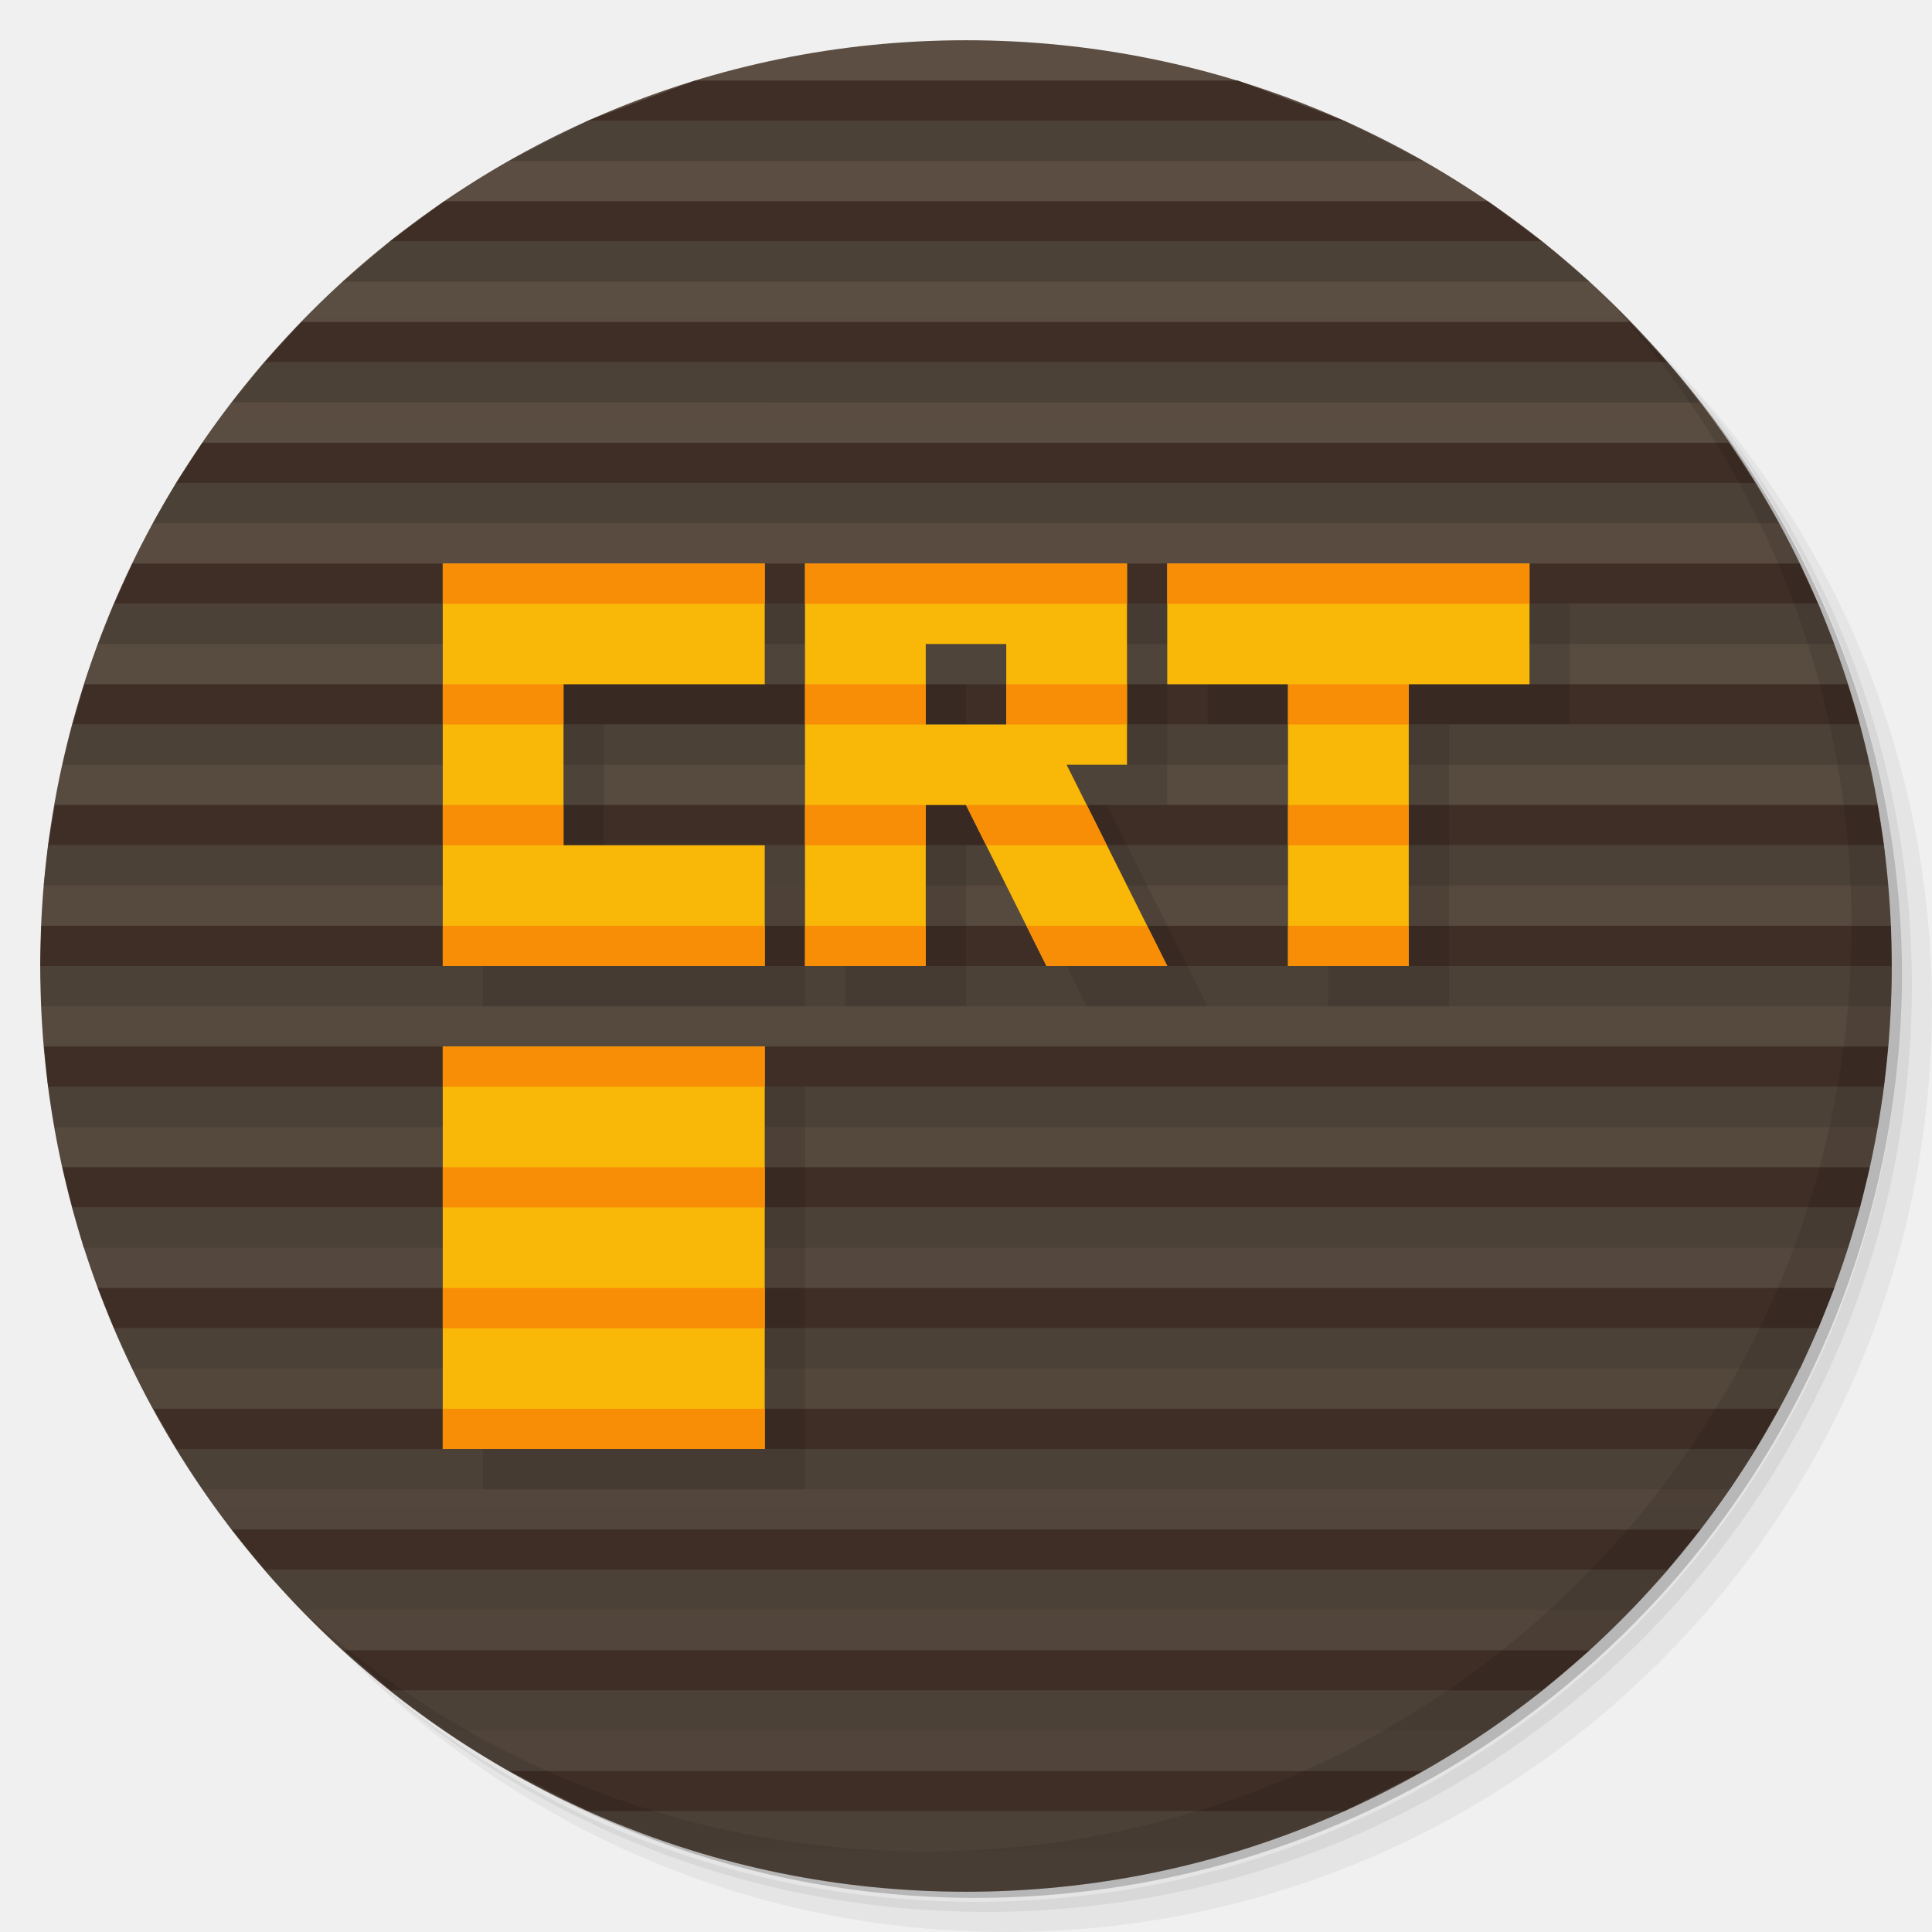
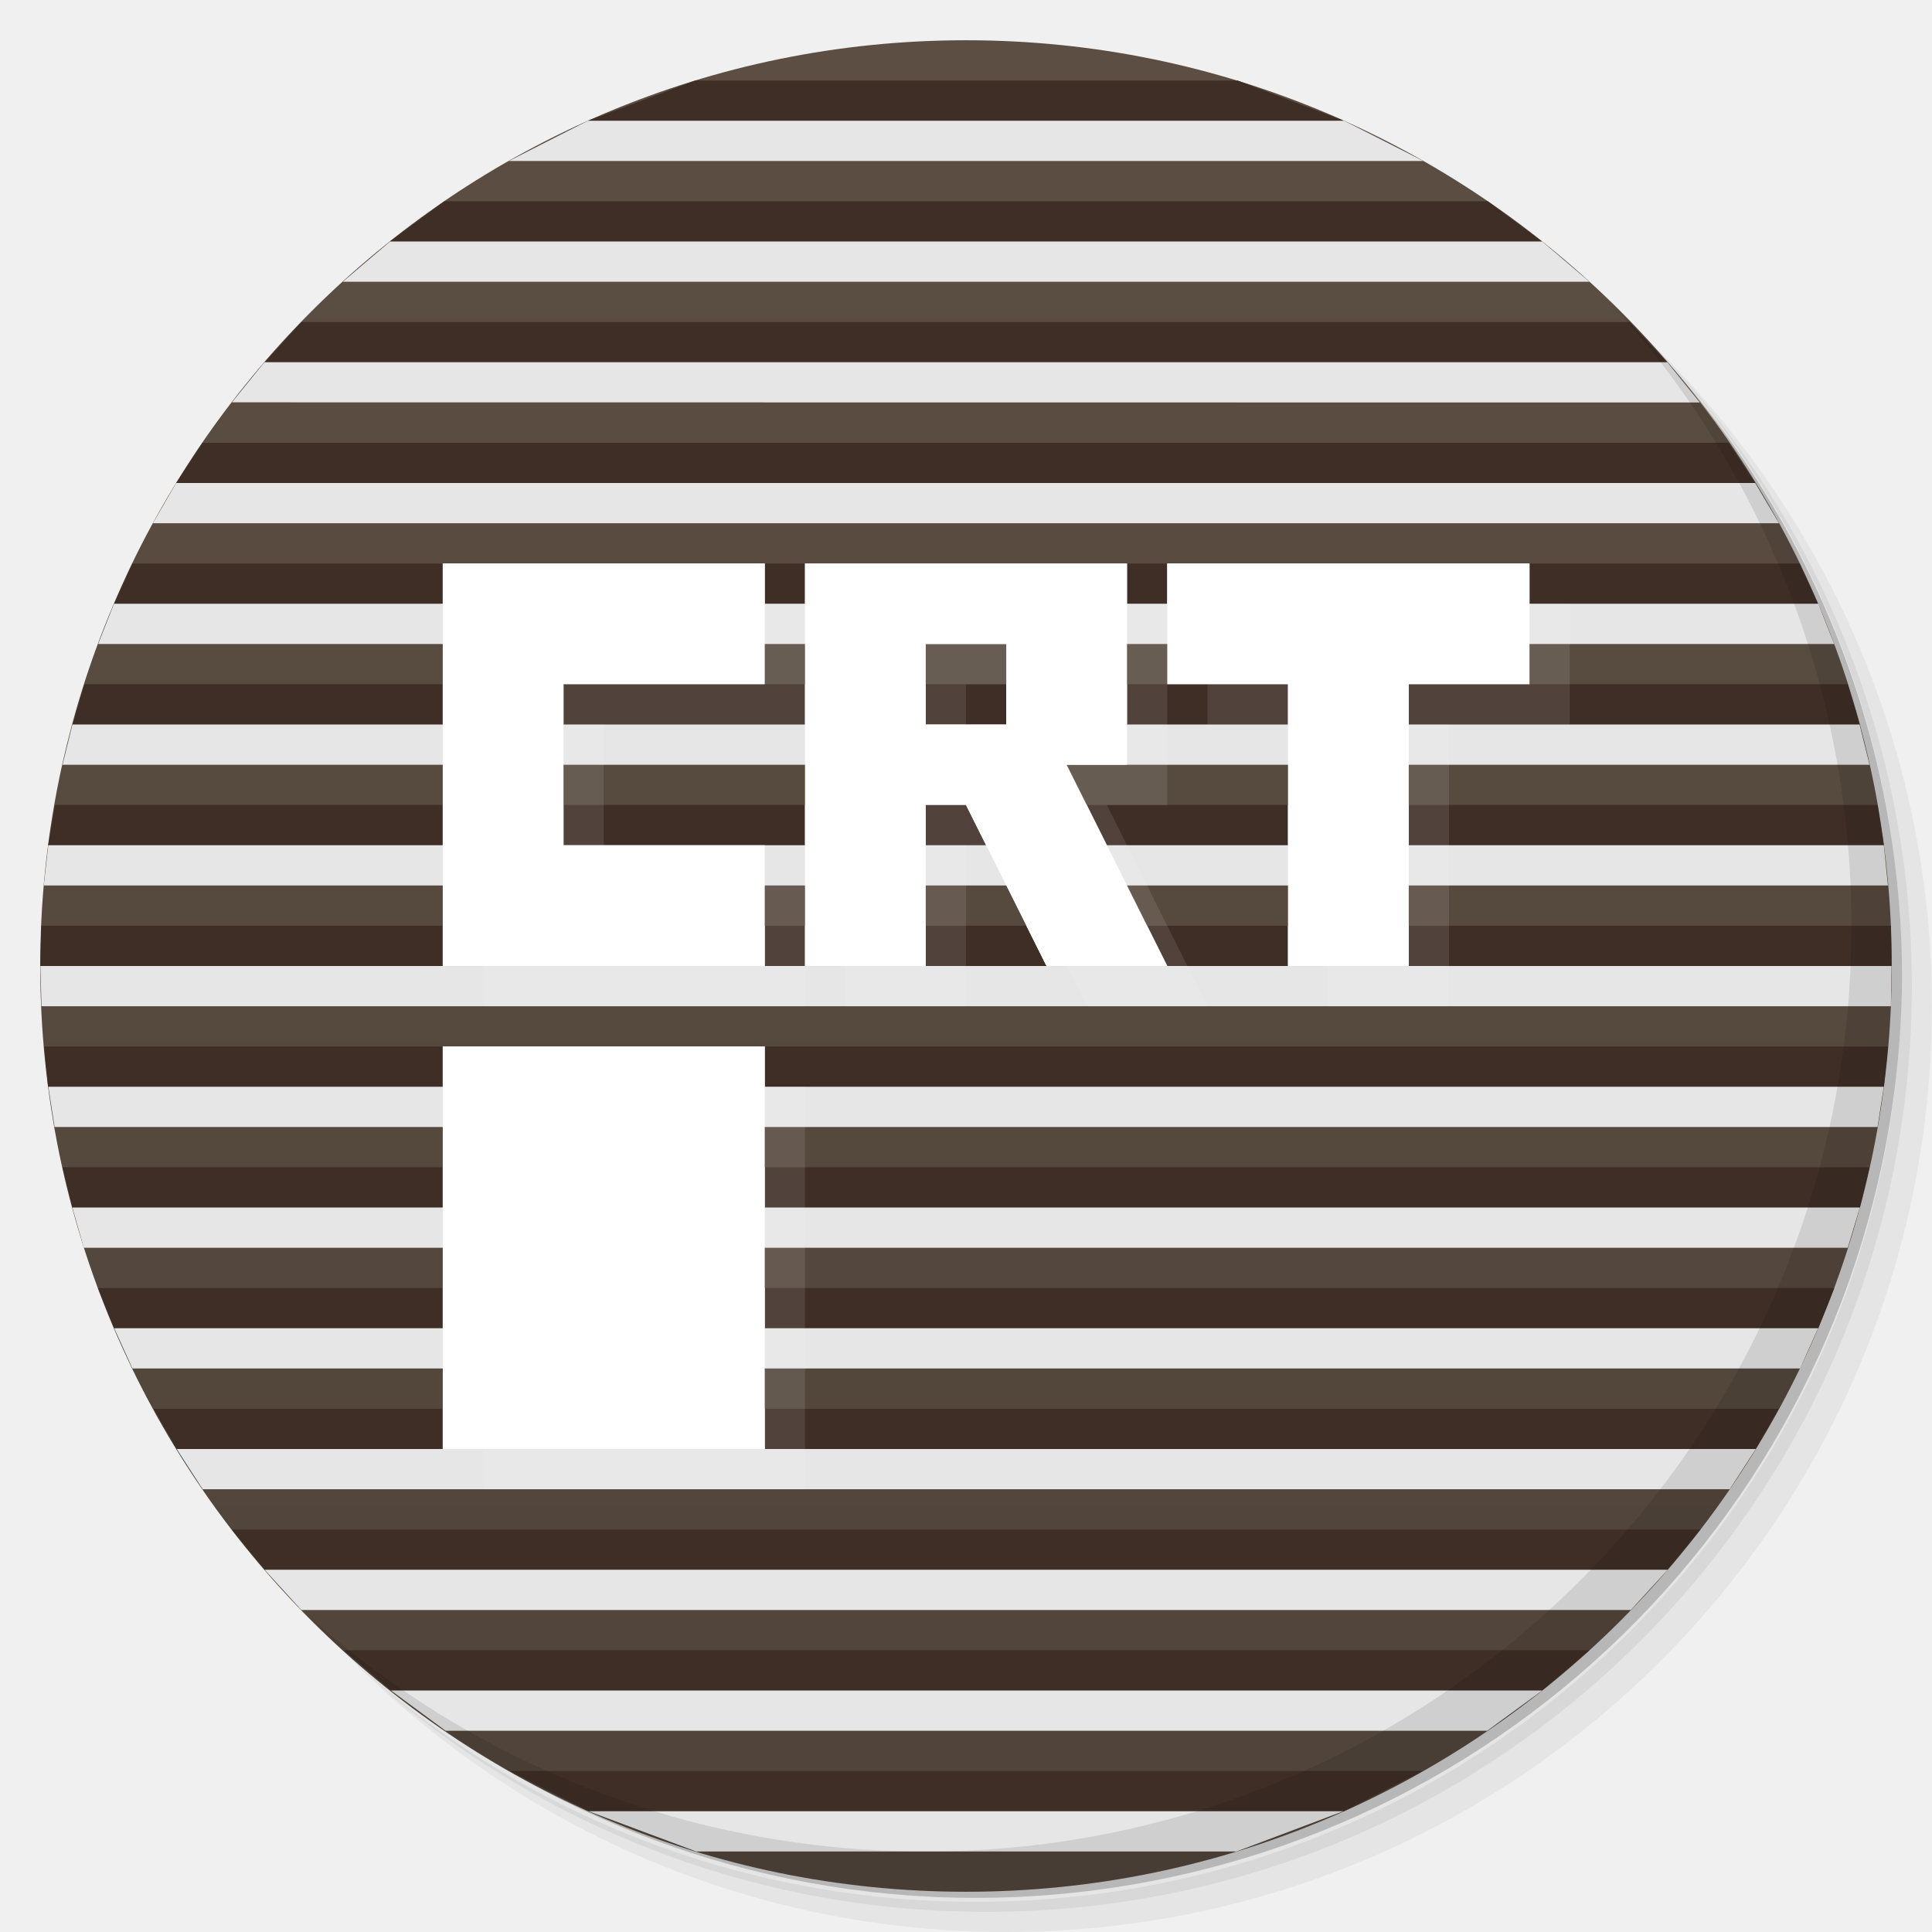
- <svg xmlns="http://www.w3.org/2000/svg" viewBox="0 0 48 48">
-   <defs>
+ <svg xmlns="http://www.w3.org/2000/svg" viewBox="0 0 48 48" id="svg2" version="1.1">
+   <defs id="defs4">
    <linearGradient id="linearGradient3046" y1="1" x2="0" y2="47" gradientUnits="userSpaceOnUse">
-       <stop style="stop-color:#5c4e42;stop-opacity:1" />
-       <stop offset="1" style="stop-color:#50443a;stop-opacity:1" />
+       <stop style="stop-color:#5c4e42;stop-opacity:1" id="stop7" />
+       <stop offset="1" style="stop-color:#50443a;stop-opacity:1" id="stop9" />
    </linearGradient>
  </defs>
-   <g>
-     <path d="m 36.31 5 c 5.859 4.062 9.688 10.831 9.688 18.5 c 0 12.426 -10.07 22.5 -22.5 22.5 c -7.669 0 -14.438 -3.828 -18.5 -9.688 c 1.037 1.822 2.306 3.499 3.781 4.969 c 4.085 3.712 9.514 5.969 15.469 5.969 c 12.703 0 23 -10.298 23 -23 c 0 -5.954 -2.256 -11.384 -5.969 -15.469 c -1.469 -1.475 -3.147 -2.744 -4.969 -3.781 z m 4.969 3.781 c 3.854 4.113 6.219 9.637 6.219 15.719 c 0 12.703 -10.297 23 -23 23 c -6.081 0 -11.606 -2.364 -15.719 -6.219 c 4.16 4.144 9.883 6.719 16.219 6.719 c 12.703 0 23 -10.298 23 -23 c 0 -6.335 -2.575 -12.06 -6.719 -16.219 z" style="opacity:0.05" />
-     <path d="m 41.28 8.781 c 3.712 4.085 5.969 9.514 5.969 15.469 c 0 12.703 -10.297 23 -23 23 c -5.954 0 -11.384 -2.256 -15.469 -5.969 c 4.113 3.854 9.637 6.219 15.719 6.219 c 12.703 0 23 -10.298 23 -23 c 0 -6.081 -2.364 -11.606 -6.219 -15.719 z" style="opacity:0.1" />
-     <path d="m 31.25 2.375 c 8.615 3.154 14.75 11.417 14.75 21.13 c 0 12.426 -10.07 22.5 -22.5 22.5 c -9.708 0 -17.971 -6.135 -21.12 -14.75 a 23 23 0 0 0 44.875 -7 a 23 23 0 0 0 -16 -21.875 z" style="opacity:0.2" />
+   <g id="g11">
+     <path d="m 36.31 5 c 5.859 4.062 9.688 10.831 9.688 18.5 c 0 12.426 -10.07 22.5 -22.5 22.5 c -7.669 0 -14.438 -3.828 -18.5 -9.688 c 1.037 1.822 2.306 3.499 3.781 4.969 c 4.085 3.712 9.514 5.969 15.469 5.969 c 12.703 0 23 -10.298 23 -23 c 0 -5.954 -2.256 -11.384 -5.969 -15.469 c -1.469 -1.475 -3.147 -2.744 -4.969 -3.781 z m 4.969 3.781 c 3.854 4.113 6.219 9.637 6.219 15.719 c 0 12.703 -10.297 23 -23 23 c -6.081 0 -11.606 -2.364 -15.719 -6.219 c 4.16 4.144 9.883 6.719 16.219 6.719 c 12.703 0 23 -10.298 23 -23 c 0 -6.335 -2.575 -12.06 -6.719 -16.219 z" style="opacity:0.05" id="path13" />
+     <path d="m 41.28 8.781 c 3.712 4.085 5.969 9.514 5.969 15.469 c 0 12.703 -10.297 23 -23 23 c -5.954 0 -11.384 -2.256 -15.469 -5.969 c 4.113 3.854 9.637 6.219 15.719 6.219 c 12.703 0 23 -10.298 23 -23 c 0 -6.081 -2.364 -11.606 -6.219 -15.719 z" style="opacity:0.1" id="path15" />
+     <path d="m 31.25 2.375 c 8.615 3.154 14.75 11.417 14.75 21.13 c 0 12.426 -10.07 22.5 -22.5 22.5 c -9.708 0 -17.971 -6.135 -21.12 -14.75 a 23 23 0 0 0 44.875 -7 a 23 23 0 0 0 -16 -21.875 z" style="opacity:0.2" id="path17" />
  </g>
-   <g style="fill:#fea">
-     <path d="m 24 1 c 12.703 0 23 10.297 23 23 c 0 12.703 -10.297 23 -23 23 -12.703 0 -23 -10.297 -23 -23 0 -12.703 10.297 -23 23 -23 z" style="fill:url(#linearGradient3046);fill-opacity:1" />
+   <g style="fill:#fea" id="g19">
+     <path d="m 24 1 c 12.703 0 23 10.297 23 23 c 0 12.703 -10.297 23 -23 23 -12.703 0 -23 -10.297 -23 -23 0 -12.703 10.297 -23 23 -23 z" style="fill:url(#linearGradient3046);fill-opacity:1" id="path21" />
  </g>
-   <g style="fill:#3e2e26;fill-opacity:1;stroke:none">
-     <path d="m 1.027 23 45.952 0 0.015 1 -45.994 0" />
-     <path d="m 1.367 20 45.28 0 0.157 1 l -45.606 0" />
-     <path d="m 1.095 26 45.812 0 -0.104 1 -45.607 0" />
-     <path d="m 2.097 17 43.809 0 0.299 1 -44.4 0" />
-     <path d="m 1.551 29 44.899 0 -0.241 1 -44.41 0 z" />
-     <path d="m 3.29 14 41.42 0 0.458 1 -42.33 0" />
-     <path d="m 5.03 11 37.921 0 0.657 1 -39.23 0 z" />
-     <path d="m 7.488 8 33 0 0.93 1 -34.844 0" />
-     <path d="m 11.04 5 25.925 0 1.345 1 -28.627 0" />
-     <path d="m 17.278 2 13.469 0 2.641 1 -18.785 0" />
-     <path d="m 2.433 32 43.14 0 -0.398 1 -42.34 0" />
-     <path d="m 3.813 35 40.38 0 -0.573 1 -39.23 0" />
-     <path d="m 5.757 38 36.489 0 -0.82 1 -34.847 0" />
-     <path d="m 8.542 41 30.949 0 -1.179 1 -28.6 0" />
-     <path d="m 12.663 44 22.682 0 -1.956 1 -18.759 0 z" />
+   <g style="fill:#3e2e26;fill-opacity:1;stroke:none" id="g23">
+     <path d="m 1.027 23 45.952 0 0.015 1 -45.994 0" id="path25" />
+     <path d="m 1.367 20 45.28 0 0.157 1 l -45.606 0" id="path27" />
+     <path d="m 1.095 26 45.812 0 -0.104 1 -45.607 0" id="path29" />
+     <path d="m 2.097 17 43.809 0 0.299 1 -44.4 0" id="path31" />
+     <path d="m 1.551 29 44.899 0 -0.241 1 -44.41 0 z" id="path33" />
+     <path d="m 3.29 14 41.42 0 0.458 1 -42.33 0" id="path35" />
+     <path d="m 5.03 11 37.921 0 0.657 1 -39.23 0 z" id="path37" />
+     <path d="m 7.488 8 33 0 0.93 1 -34.844 0" id="path39" />
+     <path d="m 11.04 5 25.925 0 1.345 1 -28.627 0" id="path41" />
+     <path d="m 17.278 2 13.469 0 2.641 1 -18.785 0" id="path43" />
+     <path d="m 2.433 32 43.14 0 -0.398 1 -42.34 0" id="path45" />
+     <path d="m 3.813 35 40.38 0 -0.573 1 -39.23 0" id="path47" />
+     <path d="m 5.757 38 36.489 0 -0.82 1 -34.847 0" id="path49" />
+     <path d="m 8.542 41 30.949 0 -1.179 1 -28.6 0" id="path51" />
+     <path d="m 12.663 44 22.682 0 -1.956 1 -18.759 0 z" id="path53" />
  </g>
-   <g transform="translate(1,1)" style="fill:#4c4137;opacity:1;fill-opacity:1">
-     <path d="m 0.004 23 45.991 0 -0.016 1 -45.948 0 z" style="stroke:none" />
-     <path d="m 0.199 20 45.604 0 0.102 1 -45.817 0" style="stroke:none" />
-     <path d="m 0.201 26 45.601 0 -0.155 1 -45.29 0" style="stroke:none" />
-     <path d="m 0.8 17 44.4 0 0.248 1 -44.894 0 z" style="stroke:none" />
-     <path d="m 0.797 29 44.41 0 -0.3 1 -43.824 0" style="stroke:none" />
-     <path d="m 1.833 14 42.34 0 0.395 1 -43.13 0 z" style="stroke:none" />
-     <path d="m 3.377 11 39.23 0 0.591 1 -40.4 0 z" style="stroke:none" />
-     <path d="m 5.57 8 34.853 0 0.809 1 -36.469 -0.004" style="stroke:none" />
-     <path d="m 8.692 5 28.624 0 1.173 1 -30.971 0" style="stroke:none" />
-     <path d="m 13.61 2 18.782 0 1.97 1 -22.718 0" style="stroke:none" />
-     <path d="m 1.839 32 42.33 0 -0.448 1 -41.43 0" style="stroke:none" />
-     <path d="m 3.391 35 39.23 0 -0.648 1 -37.936 0" style="stroke:none" />
-     <path d="m 5.574 38 34.86 0 -0.917 1 -33.03 0" style="stroke:none" />
-     <path d="m 8.714 41 28.601 0 -1.366 1 -25.878 0 z" style="stroke:none" />
-     <path d="m 13.624 44 18.748 0 -2.655 1 -13.417 0 z" style="stroke:none" />
+   <g transform="translate(1,1)" style="fill:#e6e6e6;opacity:1;fill-opacity:1" id="g55">
+     <path d="m 0.004 23 45.991 0 -0.016 1 -45.948 0 z" style="stroke:none;fill:#e6e6e6;fill-opacity:1" id="path57" />
+     <path d="m 0.199 20 45.604 0 0.102 1 -45.817 0" style="stroke:none;fill:#e6e6e6;fill-opacity:1" id="path59" />
+     <path d="m 0.201 26 45.601 0 -0.155 1 -45.29 0" style="stroke:none;fill:#e6e6e6;fill-opacity:1" id="path61" />
+     <path d="m 0.8 17 44.4 0 0.248 1 -44.894 0 z" style="stroke:none;fill:#e6e6e6;fill-opacity:1" id="path63" />
+     <path d="m 0.797 29 44.41 0 -0.3 1 -43.824 0" style="stroke:none;fill:#e6e6e6;fill-opacity:1" id="path65" />
+     <path d="m 1.833 14 42.34 0 0.395 1 -43.13 0 z" style="stroke:none;fill:#e6e6e6;fill-opacity:1" id="path67" />
+     <path d="m 3.377 11 39.23 0 0.591 1 -40.4 0 z" style="stroke:none;fill:#e6e6e6;fill-opacity:1" id="path69" />
+     <path d="m 5.57 8 34.853 0 0.809 1 -36.469 -0.004" style="stroke:none;fill:#e6e6e6;fill-opacity:1" id="path71" />
+     <path d="m 8.692 5 28.624 0 1.173 1 -30.971 0" style="stroke:none;fill:#e6e6e6;fill-opacity:1" id="path73" />
+     <path d="m 13.61 2 18.782 0 1.97 1 -22.718 0" style="stroke:none;fill:#e6e6e6;fill-opacity:1" id="path75" />
+     <path d="m 1.839 32 42.33 0 -0.448 1 -41.43 0" style="stroke:none;fill:#e6e6e6;fill-opacity:1" id="path77" />
+     <path d="m 3.391 35 39.23 0 -0.648 1 -37.936 0" style="stroke:none;fill:#e6e6e6;fill-opacity:1" id="path79" />
+     <path d="m 5.574 38 34.86 0 -0.917 1 -33.03 0" style="stroke:none;fill:#e6e6e6;fill-opacity:1" id="path81" />
+     <path d="m 8.714 41 28.601 0 -1.366 1 -25.878 0 z" style="stroke:none;fill:#e6e6e6;fill-opacity:1" id="path83" />
+     <path d="m 13.624 44 18.748 0 -2.655 1 -13.417 0 z" style="stroke:none;fill:#e6e6e6;fill-opacity:1" id="path85" />
  </g>
-   <g>
-     <path d="m 40.03 7.531 c 3.712 4.084 5.969 9.514 5.969 15.469 0 12.703 -10.297 23 -23 23 c -5.954 0 -11.384 -2.256 -15.469 -5.969 4.178 4.291 10.01 6.969 16.469 6.969 c 12.703 0 23 -10.298 23 -23 0 -6.462 -2.677 -12.291 -6.969 -16.469 z" style="opacity:0.1" />
+   <g id="g87">
+     <path d="m 40.03 7.531 c 3.712 4.084 5.969 9.514 5.969 15.469 0 12.703 -10.297 23 -23 23 c -5.954 0 -11.384 -2.256 -15.469 -5.969 4.178 4.291 10.01 6.969 16.469 6.969 c 12.703 0 23 -10.298 23 -23 0 -6.462 -2.677 -12.291 -6.969 -16.469 z" style="opacity:0.1" id="path89" />
  </g>
-   <g transform="translate(1,0)" style="fill:#000;opacity:0.1;fill-opacity:1">
-     <g transform="translate(0,3)">
-       <path d="m 11 12 0 10 8 0 0 -3 -5 0 0 -4 5 0 0 -3 -8 0 z" style="stroke:none;fill-rule:evenodd" />
-       <path transform="translate(0,-3)" d="m 20 15 0 10 3 0 0 -4 1 0 2 4 3 0 -2.5 -5 1.5 0 0 -5 z m 3 2 2 0 0 2 -2 0 z" style="stroke:none;fill-rule:evenodd" />
-       <path d="m 29 12 0 3 3 0 0 7 3 0 0 -7 3 0 0 -3 z" style="stroke:none;fill-rule:evenodd" />
+   <g transform="translate(1,0)" style="fill:#ffffff;opacity:0.1;fill-opacity:1" id="g91">
+     <g transform="translate(0,3)" id="g93" style="fill:#ffffff;fill-opacity:1">
+       <path d="m 11 12 0 10 8 0 0 -3 -5 0 0 -4 5 0 0 -3 -8 0 z" style="stroke:none;fill-rule:evenodd;fill:#ffffff;fill-opacity:1" id="path95" />
+       <path transform="translate(0,-3)" d="m 20 15 0 10 3 0 0 -4 1 0 2 4 3 0 -2.5 -5 1.5 0 0 -5 z m 3 2 2 0 0 2 -2 0 z" style="stroke:none;fill-rule:evenodd;fill:#ffffff;fill-opacity:1" id="path97" />
+       <path d="m 29 12 0 3 3 0 0 7 3 0 0 -7 3 0 0 -3 z" style="stroke:none;fill-rule:evenodd;fill:#ffffff;fill-opacity:1" id="path99" />
    </g>
-     <path d="m 11 27 0 10 8 0 0 -10 z" style="stroke:none;fill-rule:evenodd" />
+     <path d="m 11 27 0 10 8 0 0 -10 z" style="stroke:none;fill-rule:evenodd;fill:#ffffff;fill-opacity:1" id="path101" />
  </g>
-   <g transform="translate(0,-1)" style="fill:#f9b807;fill-opacity:1">
-     <g transform="translate(0,3)">
-       <path d="m 11 12 0 10 8 0 0 -3 -5 0 0 -4 5 0 0 -3 -8 0 z" style="stroke:none;fill-rule:evenodd" />
-       <path transform="translate(0,-3)" d="m 20 15 0 10 3 0 0 -4 1 0 2 4 3 0 -2.5 -5 1.5 0 0 -5 z m 3 2 2 0 0 2 -2 0 z" style="stroke:none;fill-rule:evenodd" />
-       <path d="m 29 12 0 3 3 0 0 7 3 0 0 -7 3 0 0 -3 z" style="stroke:none;fill-rule:evenodd" />
+   <g transform="translate(0,-1)" style="fill:#ffffff;fill-opacity:1" id="g103">
+     <g transform="translate(0,3)" id="g105" style="fill:#ffffff;fill-opacity:1">
+       <path d="m 11 12 0 10 8 0 0 -3 -5 0 0 -4 5 0 0 -3 -8 0 z" style="stroke:none;fill-rule:evenodd;fill:#ffffff;fill-opacity:1" id="path107" />
+       <path transform="translate(0,-3)" d="m 20 15 0 10 3 0 0 -4 1 0 2 4 3 0 -2.5 -5 1.5 0 0 -5 z m 3 2 2 0 0 2 -2 0 z" style="stroke:none;fill-rule:evenodd;fill:#ffffff;fill-opacity:1" id="path109" />
+       <path d="m 29 12 0 3 3 0 0 7 3 0 0 -7 3 0 0 -3 z" style="stroke:none;fill-rule:evenodd;fill:#ffffff;fill-opacity:1" id="path111" />
    </g>
-     <path d="m 11 27 0 10 8 0 0 -10 z" style="stroke:none;fill-rule:evenodd" />
+     <path d="m 11 27 0 10 8 0 0 -10 z" style="stroke:none;fill-rule:evenodd;fill:#ffffff;fill-opacity:1" id="path113" />
  </g>
-   <path d="m 11 14 8 0 0 1 -8 0 z" style="fill:#f88d06;opacity:1;fill-opacity:1" />
-   <path d="m 20 14 8 0 0 1 -8 0 z" style="fill:#f88d06;opacity:1;fill-opacity:1" />
-   <rect width="9" height="1" x="29" y="14" style="fill:#f88d06;opacity:1;fill-opacity:1" />
-   <path d="m 11 17 3 0 0 1 -3 0 z" style="fill:#f88d06;opacity:1;fill-opacity:1;stroke:none" />
-   <path d="m 20 17 3 0 0 1 -3 0 z" style="fill:#f88d06;opacity:1;fill-opacity:1;stroke:none" />
-   <path d="m 25 17 3 0 0 1 -3 0 z" style="fill:#f88d06;opacity:1;fill-opacity:1;stroke:none" />
-   <path d="m 32 17 3 0 0 1 -3 0 z" style="fill:#f88d06;opacity:1;fill-opacity:1;stroke:none" />
-   <path d="m 11 20 3 0 0 1 -3 0 z" style="fill:#f88d06;opacity:1;fill-opacity:1;stroke:none" />
-   <path d="m 20 20 3 0 0 1 -3 0 z" style="fill:#f88d06;opacity:1;fill-opacity:1;stroke:none" />
-   <path d="m 24 20 3 0 0.5 1 -3 0 z" style="fill:#f88d06;opacity:1;fill-opacity:1;stroke:none" />
-   <path d="m 32 20 3 0 0 1 -3 0 z" style="fill:#f88d06;opacity:1;fill-opacity:1;stroke:none" />
-   <path d="m 11 23 8 0 0 1 -8 0 z" style="fill:#f88d06;opacity:1;fill-opacity:1;stroke:none" />
-   <path d="m 20 23 3 0 0 1 -3 0 z" style="fill:#f88d06;opacity:1;fill-opacity:1;stroke:none" />
-   <path d="m 25.5 23 3 0 0.5 1 -3 0 z" style="fill:#f88d06;opacity:1;fill-opacity:1;stroke:none" />
-   <path d="m 32 23 3 0 0 1 -3 0 z" style="fill:#f88d06;opacity:1;fill-opacity:1;stroke:none" />
-   <path d="m 11 26 8 0 0 1 -8 0 z" style="fill:#f88d06;opacity:1;fill-opacity:1;stroke:none" />
-   <path d="m 11 29 8 0 0 1 -8 0 z" style="fill:#f88d06;opacity:1;fill-opacity:1;stroke:none" />
-   <path d="m 11 32 8 0 0 1 -8 0 z" style="fill:#f88d06;opacity:1;fill-opacity:1;stroke:none" />
-   <path d="m 11 35 8 0 0 1 -8 0 z" style="fill:#f88d06;opacity:1;fill-opacity:1;stroke:none" />
+   <path d="m 11 14 8 0 0 1 -8 0 z" style="fill:#ffffff;opacity:1;fill-opacity:1" id="path115" />
+   <path d="m 20 14 8 0 0 1 -8 0 z" style="fill:#ffffff;opacity:1;fill-opacity:1" id="path117" />
+   <rect width="9" height="1" x="29" y="14" style="fill:#ffffff;opacity:1;fill-opacity:1" id="rect119" />
+   <path d="m 11 17 3 0 0 1 -3 0 z" style="fill:#ffffff;opacity:1;fill-opacity:1;stroke:none" id="path121" />
+   <path d="m 20 17 3 0 0 1 -3 0 z" style="fill:#ffffff;opacity:1;fill-opacity:1;stroke:none" id="path123" />
+   <path d="m 25 17 3 0 0 1 -3 0 z" style="fill:#ffffff;opacity:1;fill-opacity:1;stroke:none" id="path125" />
+   <path d="m 32 17 3 0 0 1 -3 0 z" style="fill:#ffffff;opacity:1;fill-opacity:1;stroke:none" id="path127" />
+   <path d="m 11 20 3 0 0 1 -3 0 z" style="fill:#ffffff;opacity:1;fill-opacity:1;stroke:none" id="path129" />
+   <path d="m 20 20 3 0 0 1 -3 0 z" style="fill:#ffffff;opacity:1;fill-opacity:1;stroke:none" id="path131" />
+   <path d="m 24 20 3 0 0.5 1 -3 0 z" style="fill:#ffffff;opacity:1;fill-opacity:1;stroke:none" id="path133" />
+   <path d="m 32 20 3 0 0 1 -3 0 z" style="fill:#ffffff;opacity:1;fill-opacity:1;stroke:none" id="path135" />
+   <path d="m 11 23 8 0 0 1 -8 0 z" style="fill:#ffffff;opacity:1;fill-opacity:1;stroke:none" id="path137" />
+   <path d="m 20 23 3 0 0 1 -3 0 z" style="fill:#ffffff;opacity:1;fill-opacity:1;stroke:none" id="path139" />
+   <path d="m 25.5 23 3 0 0.5 1 -3 0 z" style="fill:#ffffff;opacity:1;fill-opacity:1;stroke:none" id="path141" />
+   <path d="m 32 23 3 0 0 1 -3 0 z" style="fill:#ffffff;opacity:1;fill-opacity:1;stroke:none" id="path143" />
+   <path d="m 11 26 8 0 0 1 -8 0 z" style="fill:#ffffff;opacity:1;fill-opacity:1;stroke:none" id="path145" />
+   <path d="m 11 29 8 0 0 1 -8 0 z" style="fill:#ffffff;opacity:1;fill-opacity:1;stroke:none" id="path147" />
+   <path d="m 11 32 8 0 0 1 -8 0 z" style="fill:#ffffff;opacity:1;fill-opacity:1;stroke:none" id="path149" />
+   <path d="m 11 35 8 0 0 1 -8 0 z" style="fill:#ffffff;opacity:1;fill-opacity:1;stroke:none" id="path151" />
</svg>
